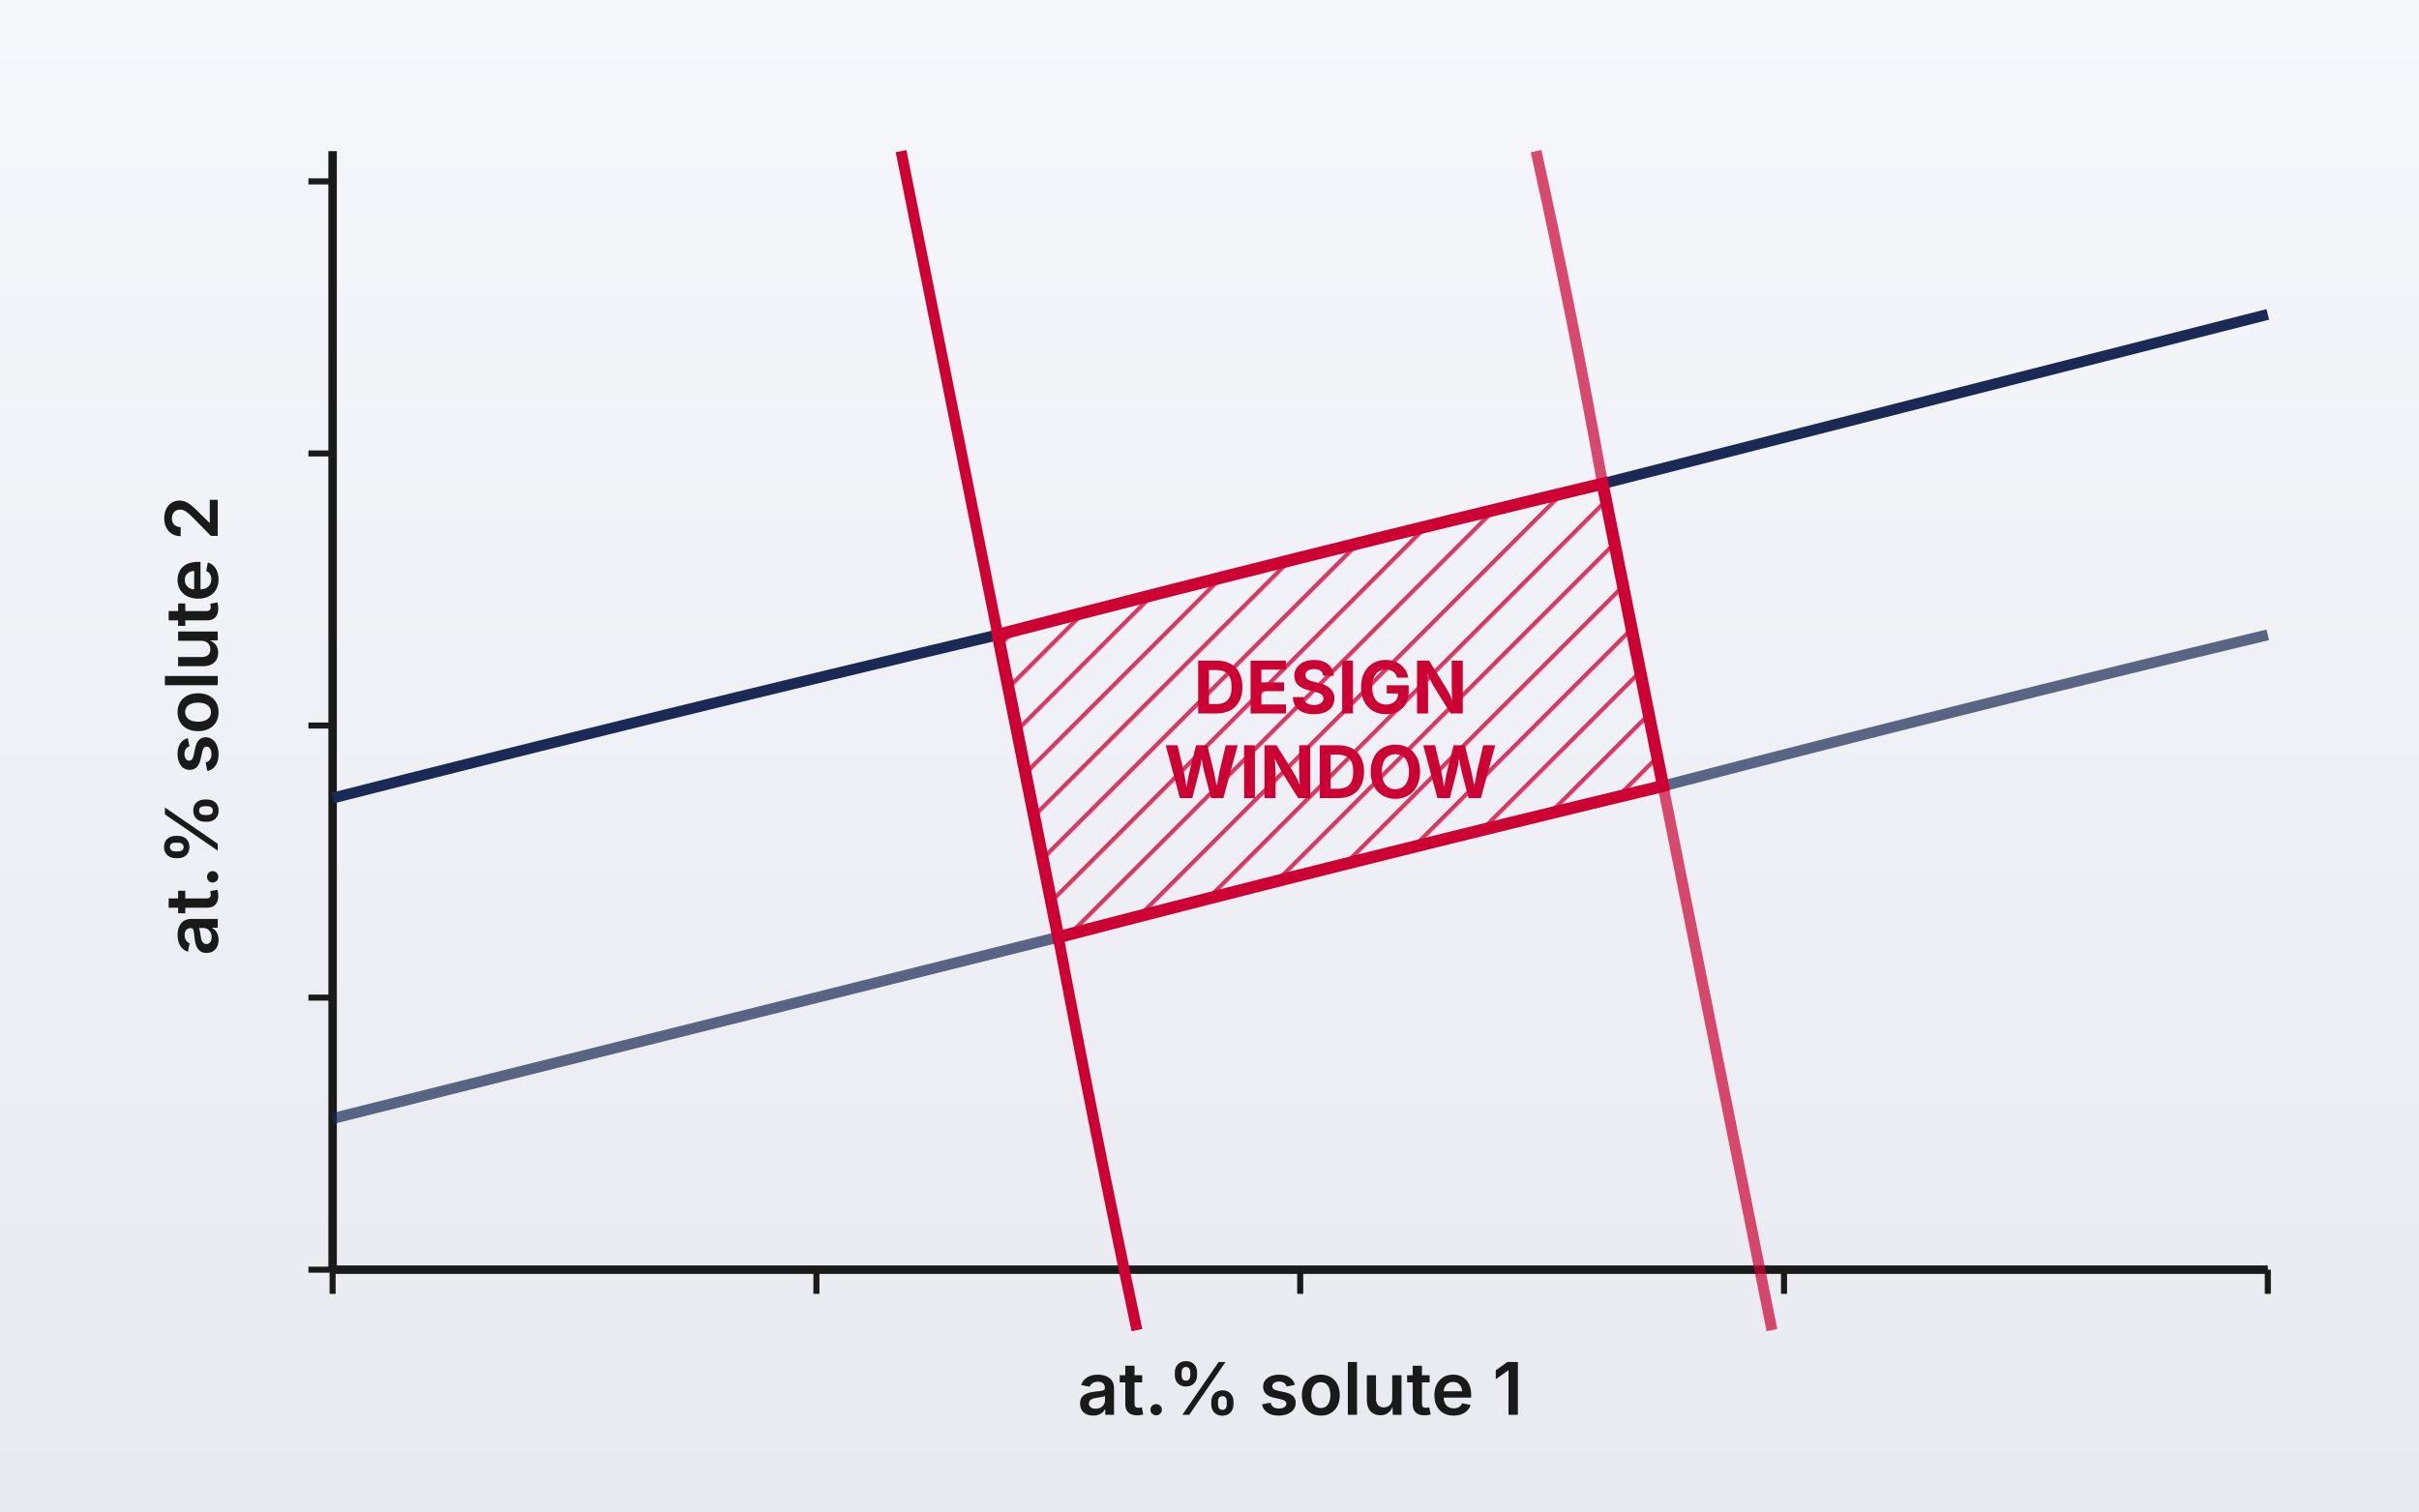
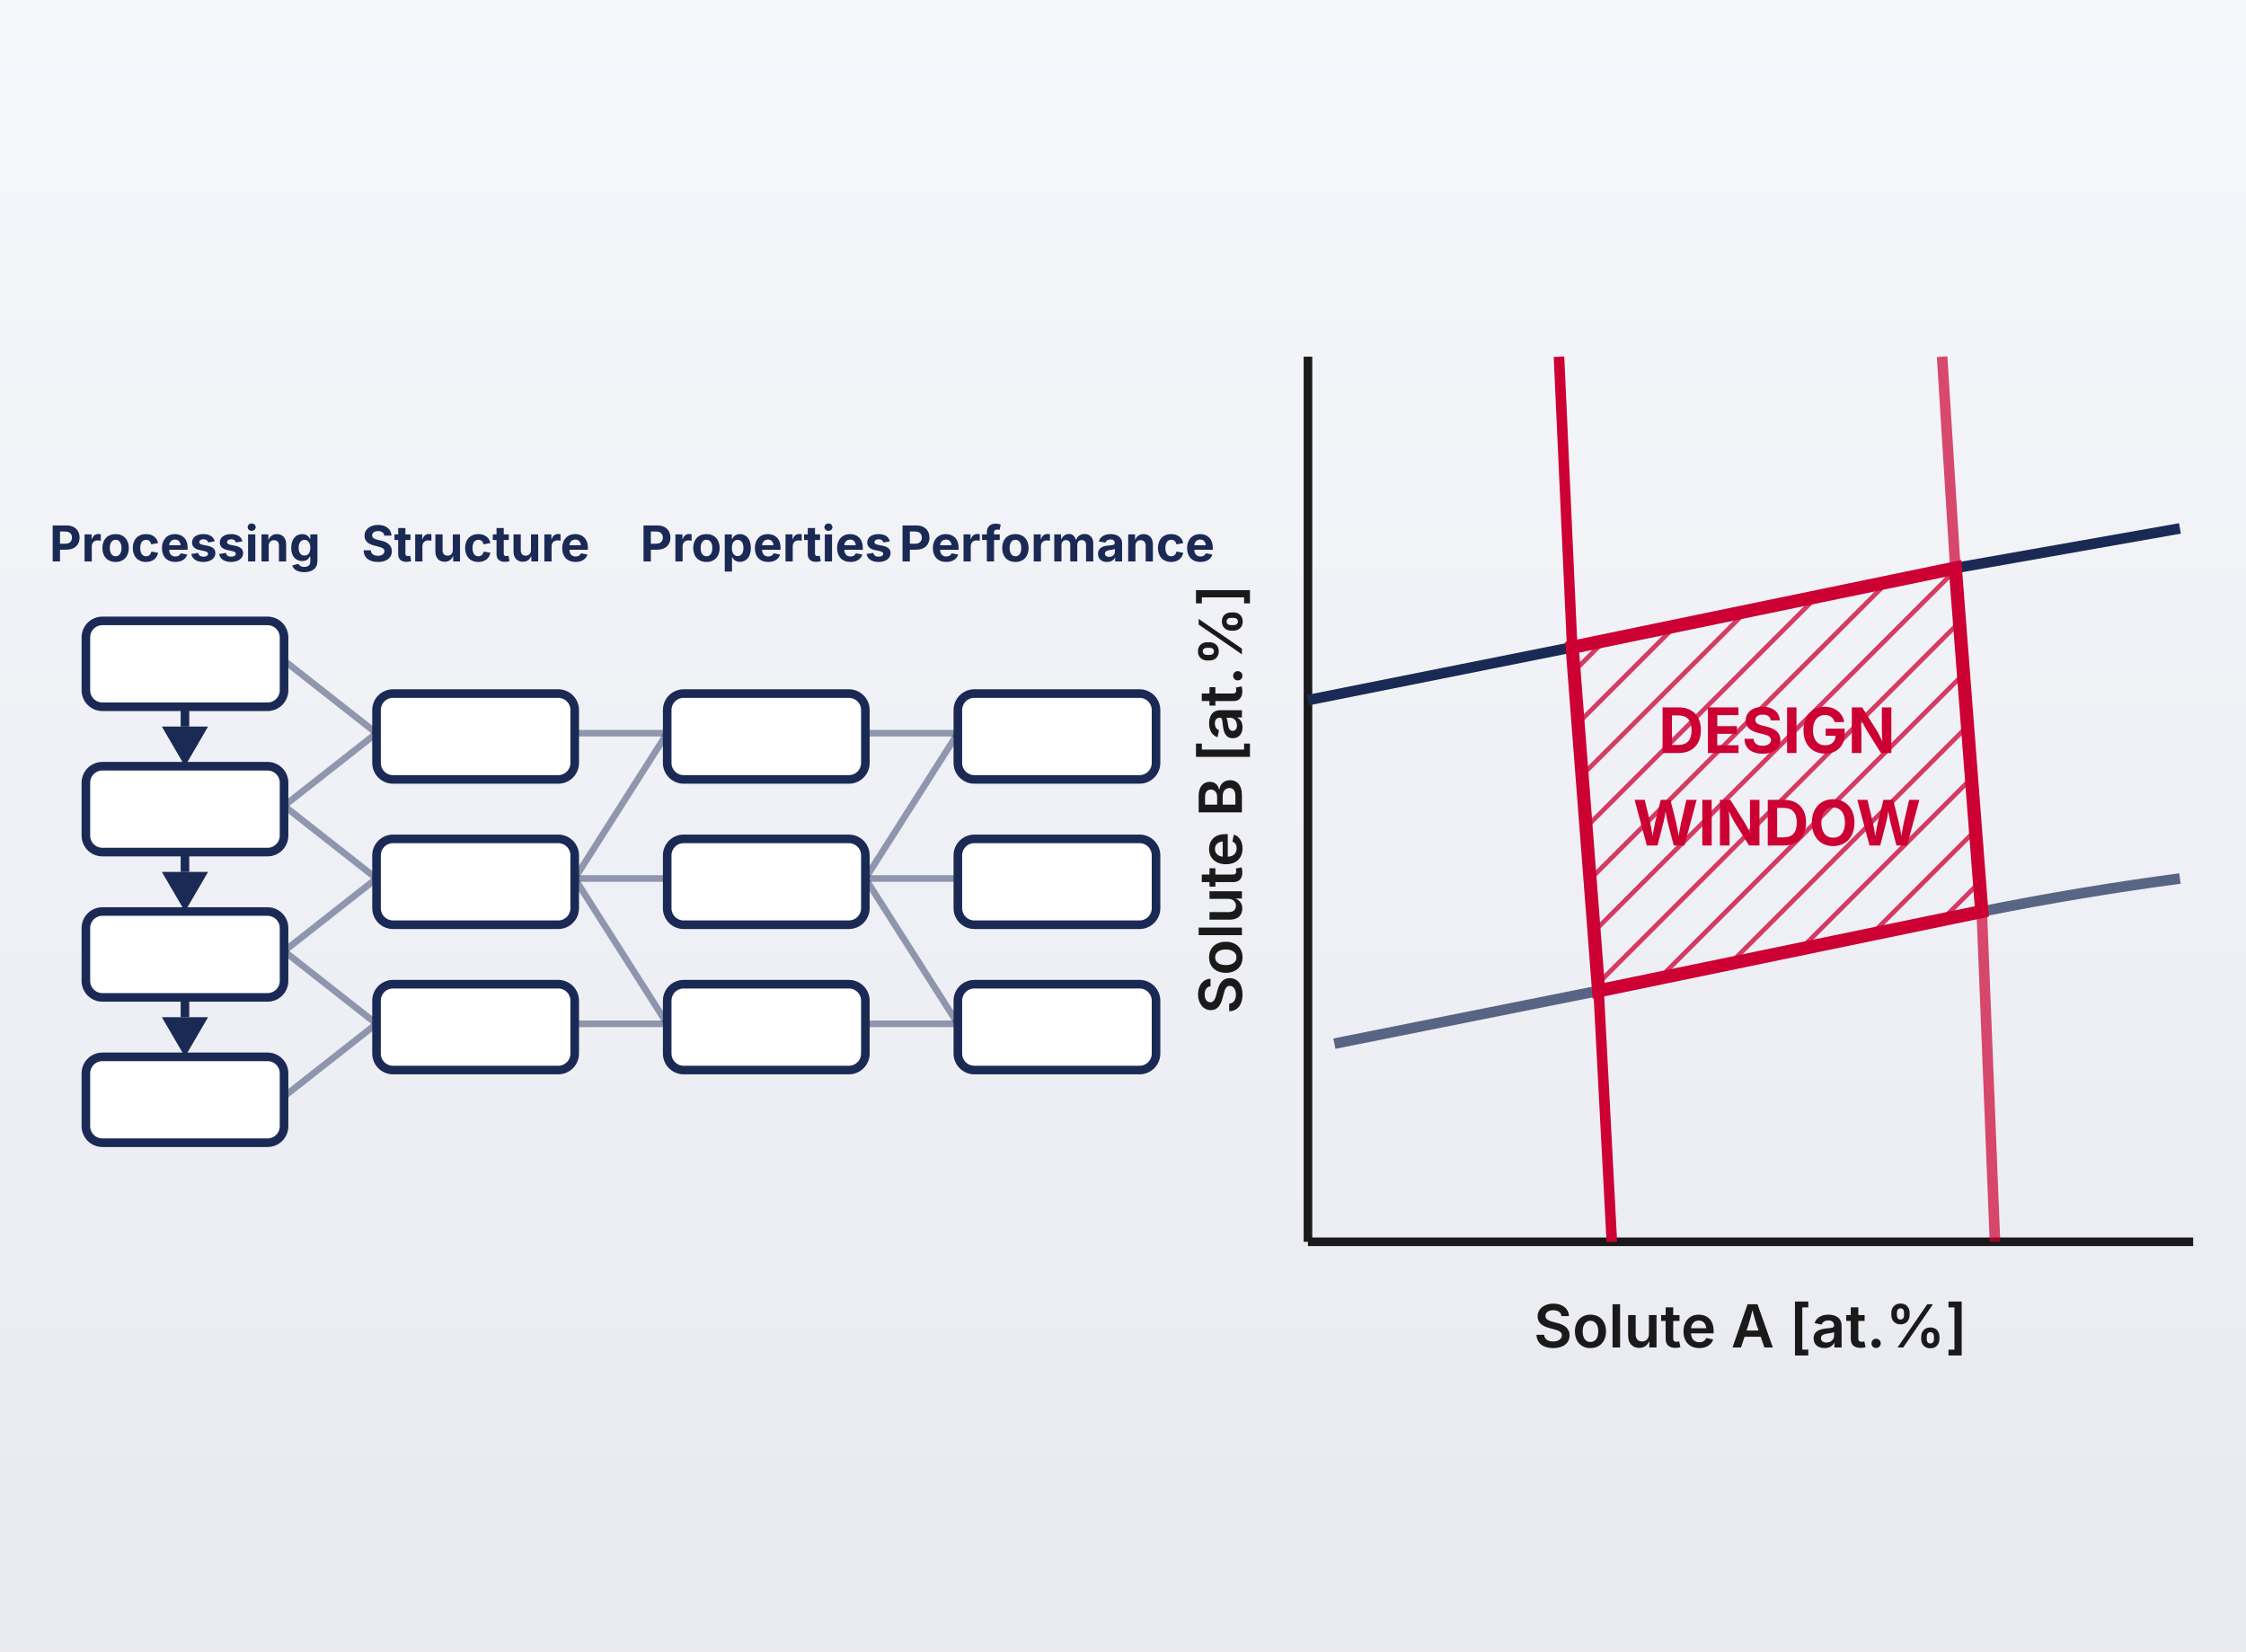
- <svg xmlns="http://www.w3.org/2000/svg" viewBox="0 0 400 250" preserveAspectRatio="xMidYMid slice">
+ <svg xmlns="http://www.w3.org/2000/svg" viewBox="0 0 340 250" preserveAspectRatio="xMidYMid slice">
  <defs>
    <linearGradient id="bgd" x1="0" y1="0" x2="0" y2="1">
      <stop offset="0" stop-color="#f6f7fb" />
      <stop offset="1" stop-color="#e9eaf0" />
    </linearGradient>
    <pattern id="hatch" width="6" height="6" patternUnits="userSpaceOnUse" patternTransform="rotate(45)">
      <line x1="0" y1="0" x2="0" y2="6" stroke="#cc0033" stroke-width="1.4" stroke-opacity=".75" />
    </pattern>
  </defs>
-   <rect width="400" height="250" fill="url(#bgd)" />
-   <g stroke="#1a1a1a" stroke-width="1.4" fill="none">
-     <line x1="55" y1="210" x2="375" y2="210" />
-     <line x1="55" y1="210" x2="55" y2="25" />
+   <rect width="340" height="250" fill="url(#bgd)" />
+   <g font-family="-apple-system, Inter, sans-serif">
+     <g font-size="7.5" font-weight="700" fill="#1a2a55" text-anchor="middle">
+       <text x="28" y="85">Processing</text>
+       <text x="72" y="85">Structure</text>
+       <text x="116" y="85">Properties</text>
+       <text x="160" y="85">Performance</text>
+     </g>
+     <g stroke="#1a2a55" stroke-width="1" stroke-opacity=".45" fill="none">
+       <path d="M43 100 L57 111" />
+       <path d="M43 122 L57 111" />
+       <path d="M43 122 L57 133" />
+       <path d="M43 144 L57 133" />
+       <path d="M43 144 L57 155" />
+       <path d="M43 166 L57 155" />
+       <path d="M87 111 L101 111" />
+       <path d="M87 133 L101 111" />
+       <path d="M87 133 L101 133" />
+       <path d="M87 133 L101 155" />
+       <path d="M87 155 L101 155" />
+       <path d="M131 111 L145 111" />
+       <path d="M131 133 L145 111" />
+       <path d="M131 133 L145 133" />
+       <path d="M131 133 L145 155" />
+       <path d="M131 155 L145 155" />
+     </g>
+     <g fill="#fff" stroke="#1a2a55" stroke-width="1.3">
+       <rect x="13" y="94" width="30" height="13" rx="2.5" />
+       <rect x="13" y="116" width="30" height="13" rx="2.5" />
+       <rect x="13" y="138" width="30" height="13" rx="2.5" />
+       <rect x="13" y="160" width="30" height="13" rx="2.5" />
+     </g>
+     <g fill="#1a2a55" stroke="#1a2a55" stroke-width="1.3">
+       <line x1="28" y1="107" x2="28" y2="110" />
+       <polygon points="28,116 24.5,110 31.5,110" stroke="none" />
+       <line x1="28" y1="129" x2="28" y2="132" />
+       <polygon points="28,138 24.5,132 31.5,132" stroke="none" />
+       <line x1="28" y1="151" x2="28" y2="154" />
+       <polygon points="28,160 24.5,154 31.5,154" stroke="none" />
+     </g>
+     <g fill="#fff" stroke="#1a2a55" stroke-width="1.3">
+       <rect x="57" y="105" width="30" height="13" rx="2.5" />
+       <rect x="57" y="127" width="30" height="13" rx="2.5" />
+       <rect x="57" y="149" width="30" height="13" rx="2.5" />
+     </g>
+     <g fill="#fff" stroke="#1a2a55" stroke-width="1.3">
+       <rect x="101" y="105" width="30" height="13" rx="2.5" />
+       <rect x="101" y="127" width="30" height="13" rx="2.5" />
+       <rect x="101" y="149" width="30" height="13" rx="2.5" />
+     </g>
+     <g fill="#fff" stroke="#1a2a55" stroke-width="1.3">
+       <rect x="145" y="105" width="30" height="13" rx="2.5" />
+       <rect x="145" y="127" width="30" height="13" rx="2.5" />
+       <rect x="145" y="149" width="30" height="13" rx="2.5" />
+     </g>
  </g>
-   <g stroke="#1a1a1a" stroke-width="1">
-     <line x1="55" y1="210" x2="55" y2="214" />
-     <line x1="135" y1="210" x2="135" y2="214" />
-     <line x1="215" y1="210" x2="215" y2="214" />
-     <line x1="295" y1="210" x2="295" y2="214" />
-     <line x1="375" y1="210" x2="375" y2="214" />
-     <line x1="51" y1="210" x2="55" y2="210" />
-     <line x1="51" y1="165" x2="55" y2="165" />
-     <line x1="51" y1="120" x2="55" y2="120" />
-     <line x1="51" y1="75" x2="55" y2="75" />
-     <line x1="51" y1="30" x2="55" y2="30" />
+   <g stroke="#1a1a1a" stroke-width="1.3" fill="none">
+     <line x1="198" y1="188" x2="332" y2="188" />
+     <line x1="198" y1="188" x2="198" y2="54" />
  </g>
-   <g font-family="-apple-system, Inter, sans-serif" font-size="12" fill="#1a1a1a">
-     <text x="215" y="234" text-anchor="middle" font-weight="600">at.% solute 1</text>
-     <text x="36" y="120" text-anchor="middle" font-weight="600" transform="rotate(-90 36 120)">at.% solute 2</text>
+   <g font-family="-apple-system, Inter, sans-serif" font-size="9" fill="#1a1a1a">
+     <text x="265" y="204" text-anchor="middle" font-weight="600">Solute A [at.%]</text>
+     <text x="188" y="121" text-anchor="middle" font-weight="600" transform="rotate(-90 188 121)">Solute B [at.%]</text>
  </g>
-   <g fill="none" stroke="#1a2a55" stroke-width="1.8">
-     <path d="M 55 132 Q 110 118 165 105 Q 215 92 265 80 Q 320 66 375 52" />
-     <path d="M 55 185 Q 115 170 175 155 Q 225 142 275 130 Q 325 117 375 105" stroke-opacity=".7" />
+   <g fill="none" stroke="#1a2a55" stroke-width="1.6">
+     <path d="M 198 106 Q 218 102 238 98 Q 267 92 296 86 Q 313 83 330 80" />
+     <path d="M 202 158 Q 222 154 242 150 Q 271 144 300 138 Q 315 135 330 133" stroke-opacity=".7" />
  </g>
-   <g fill="none" stroke="#cc0033" stroke-width="1.8">
-     <path d="M 149 25 Q 157 65 165 105 Q 170 130 175 155 Q 181 187 188 220" />
-     <path d="M 254 25 Q 260 52 265 80 Q 270 105 275 130 Q 284 175 293 220" stroke-opacity=".7" />
+   <g fill="none" stroke="#cc0033" stroke-width="1.6">
+     <path d="M 236 54 Q 237 76 238 98 Q 240 124 242 150 Q 243 169 244 188" />
+     <path d="M 294 54 Q 295 70 296 86 Q 298 112 300 138 Q 301 163 302 188" stroke-opacity=".7" />
  </g>
  <g>
-     <path d="M 165 105              Q 215 92  265 80              Q 270 105 275 130              Q 225 142 175 155              Q 170 130 165 105 Z" fill="url(#hatch)" stroke="#cc0033" stroke-width="2" />
-     <text x="220" y="118" text-anchor="middle" font-family="-apple-system, Inter, sans-serif" font-size="12" font-weight="700" fill="#cc0033">DESIGN</text>
-     <text x="220" y="132" text-anchor="middle" font-family="-apple-system, Inter, sans-serif" font-size="12" font-weight="700" fill="#cc0033">WINDOW</text>
+     <path d="M 238 98              Q 267 92  296 86              Q 298 112 300 138              Q 271 144 242 150              Q 240 124 238 98 Z" fill="url(#hatch)" stroke="#cc0033" stroke-width="2" />
+     <text x="269" y="114" text-anchor="middle" font-family="-apple-system, Inter, sans-serif" font-size="9.5" font-weight="700" fill="#cc0033">DESIGN</text>
+     <text x="269" y="128" text-anchor="middle" font-family="-apple-system, Inter, sans-serif" font-size="9.5" font-weight="700" fill="#cc0033">WINDOW</text>
  </g>
</svg>
